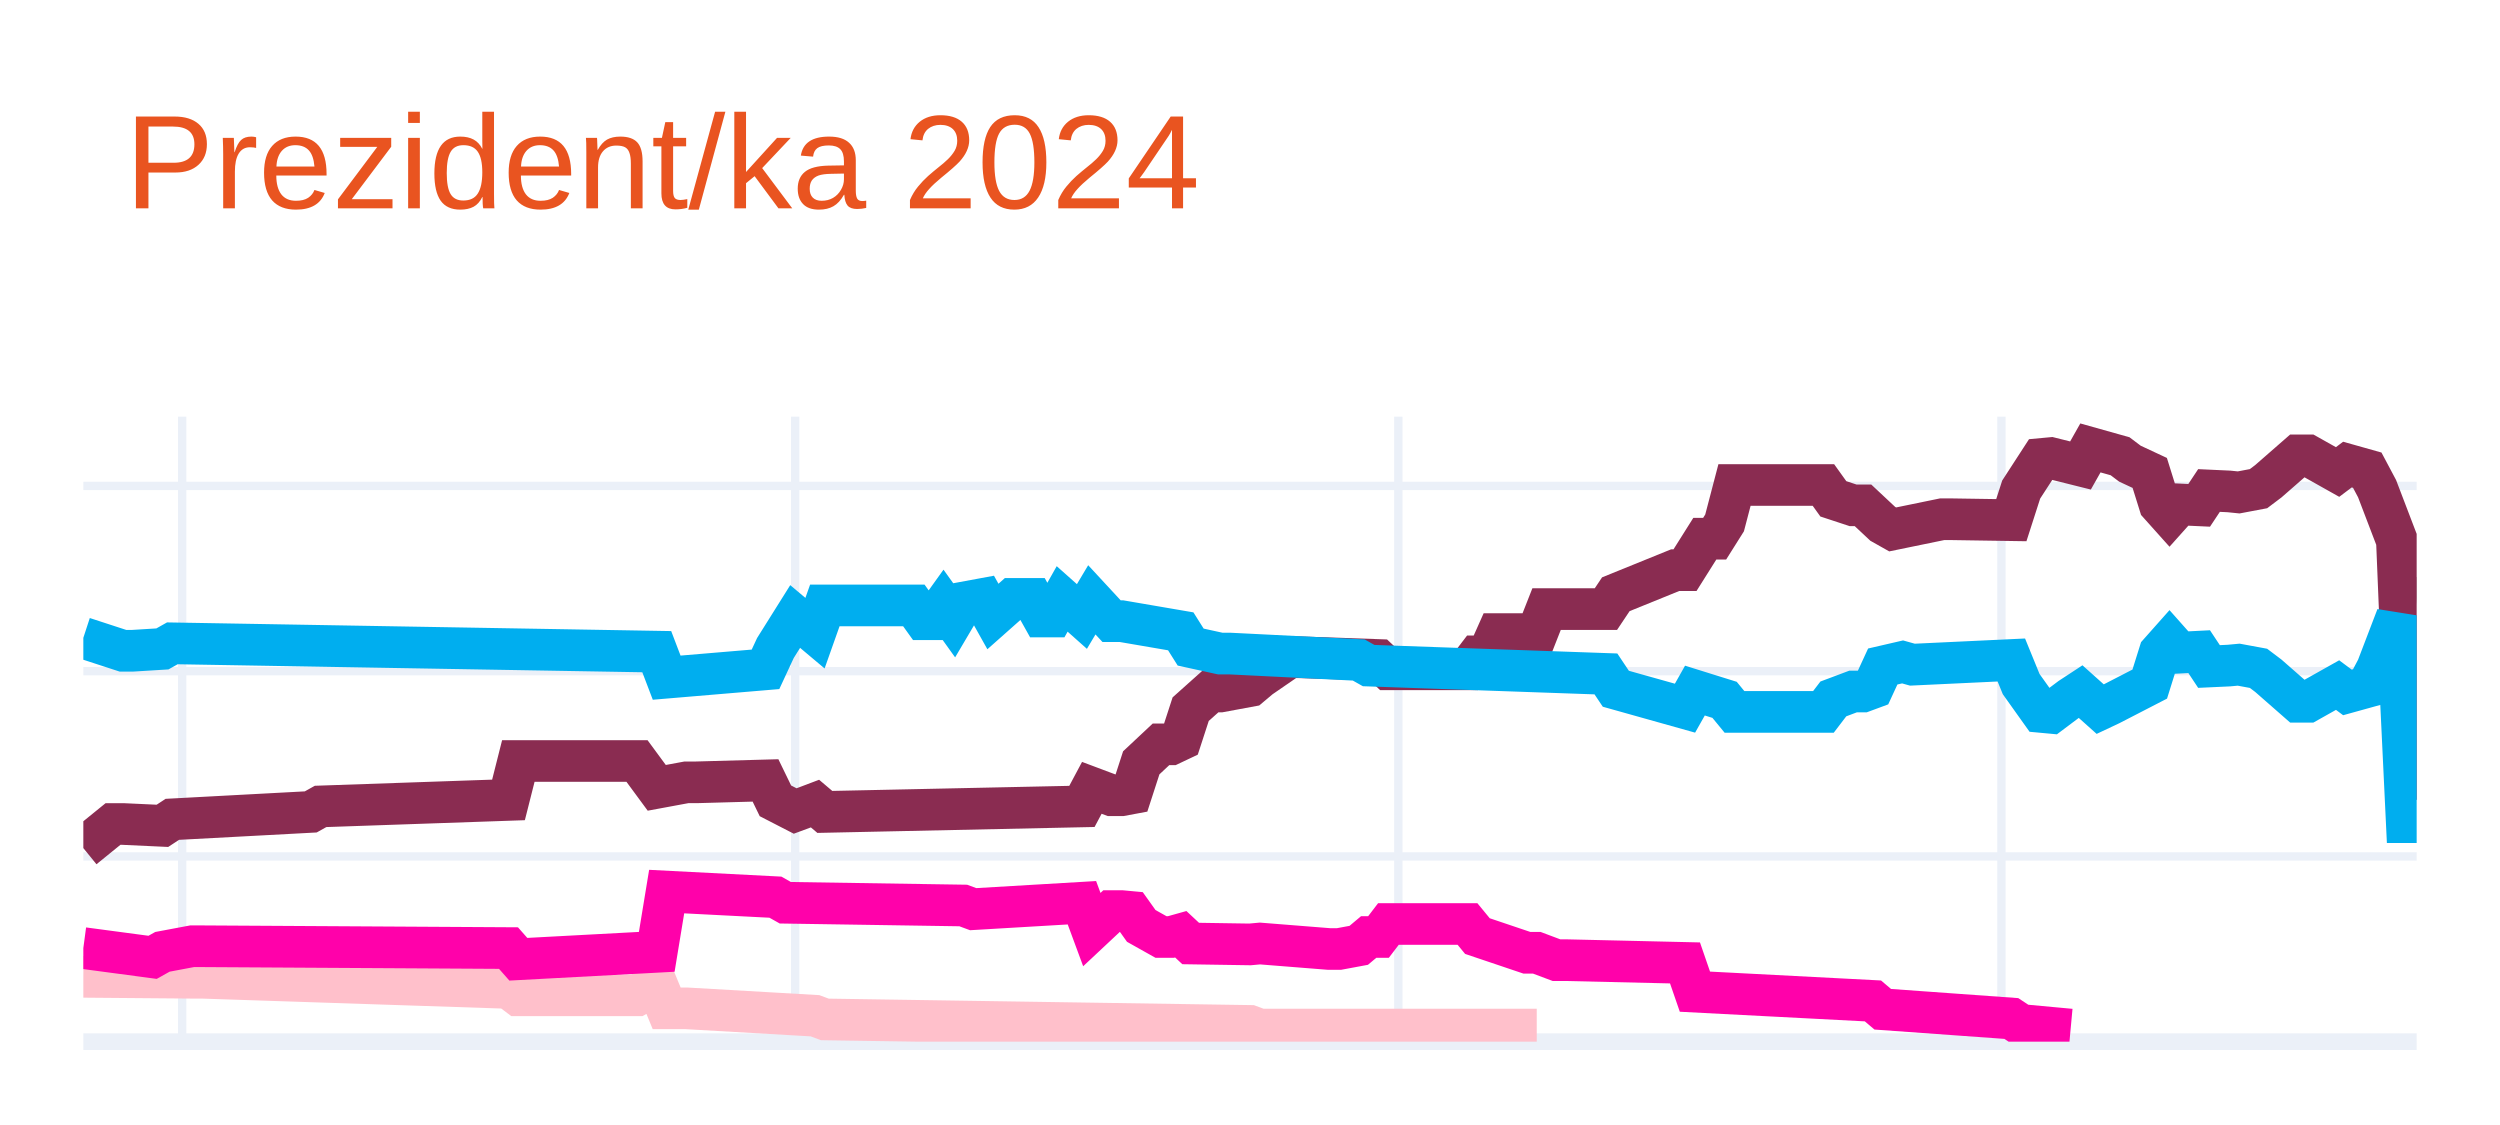
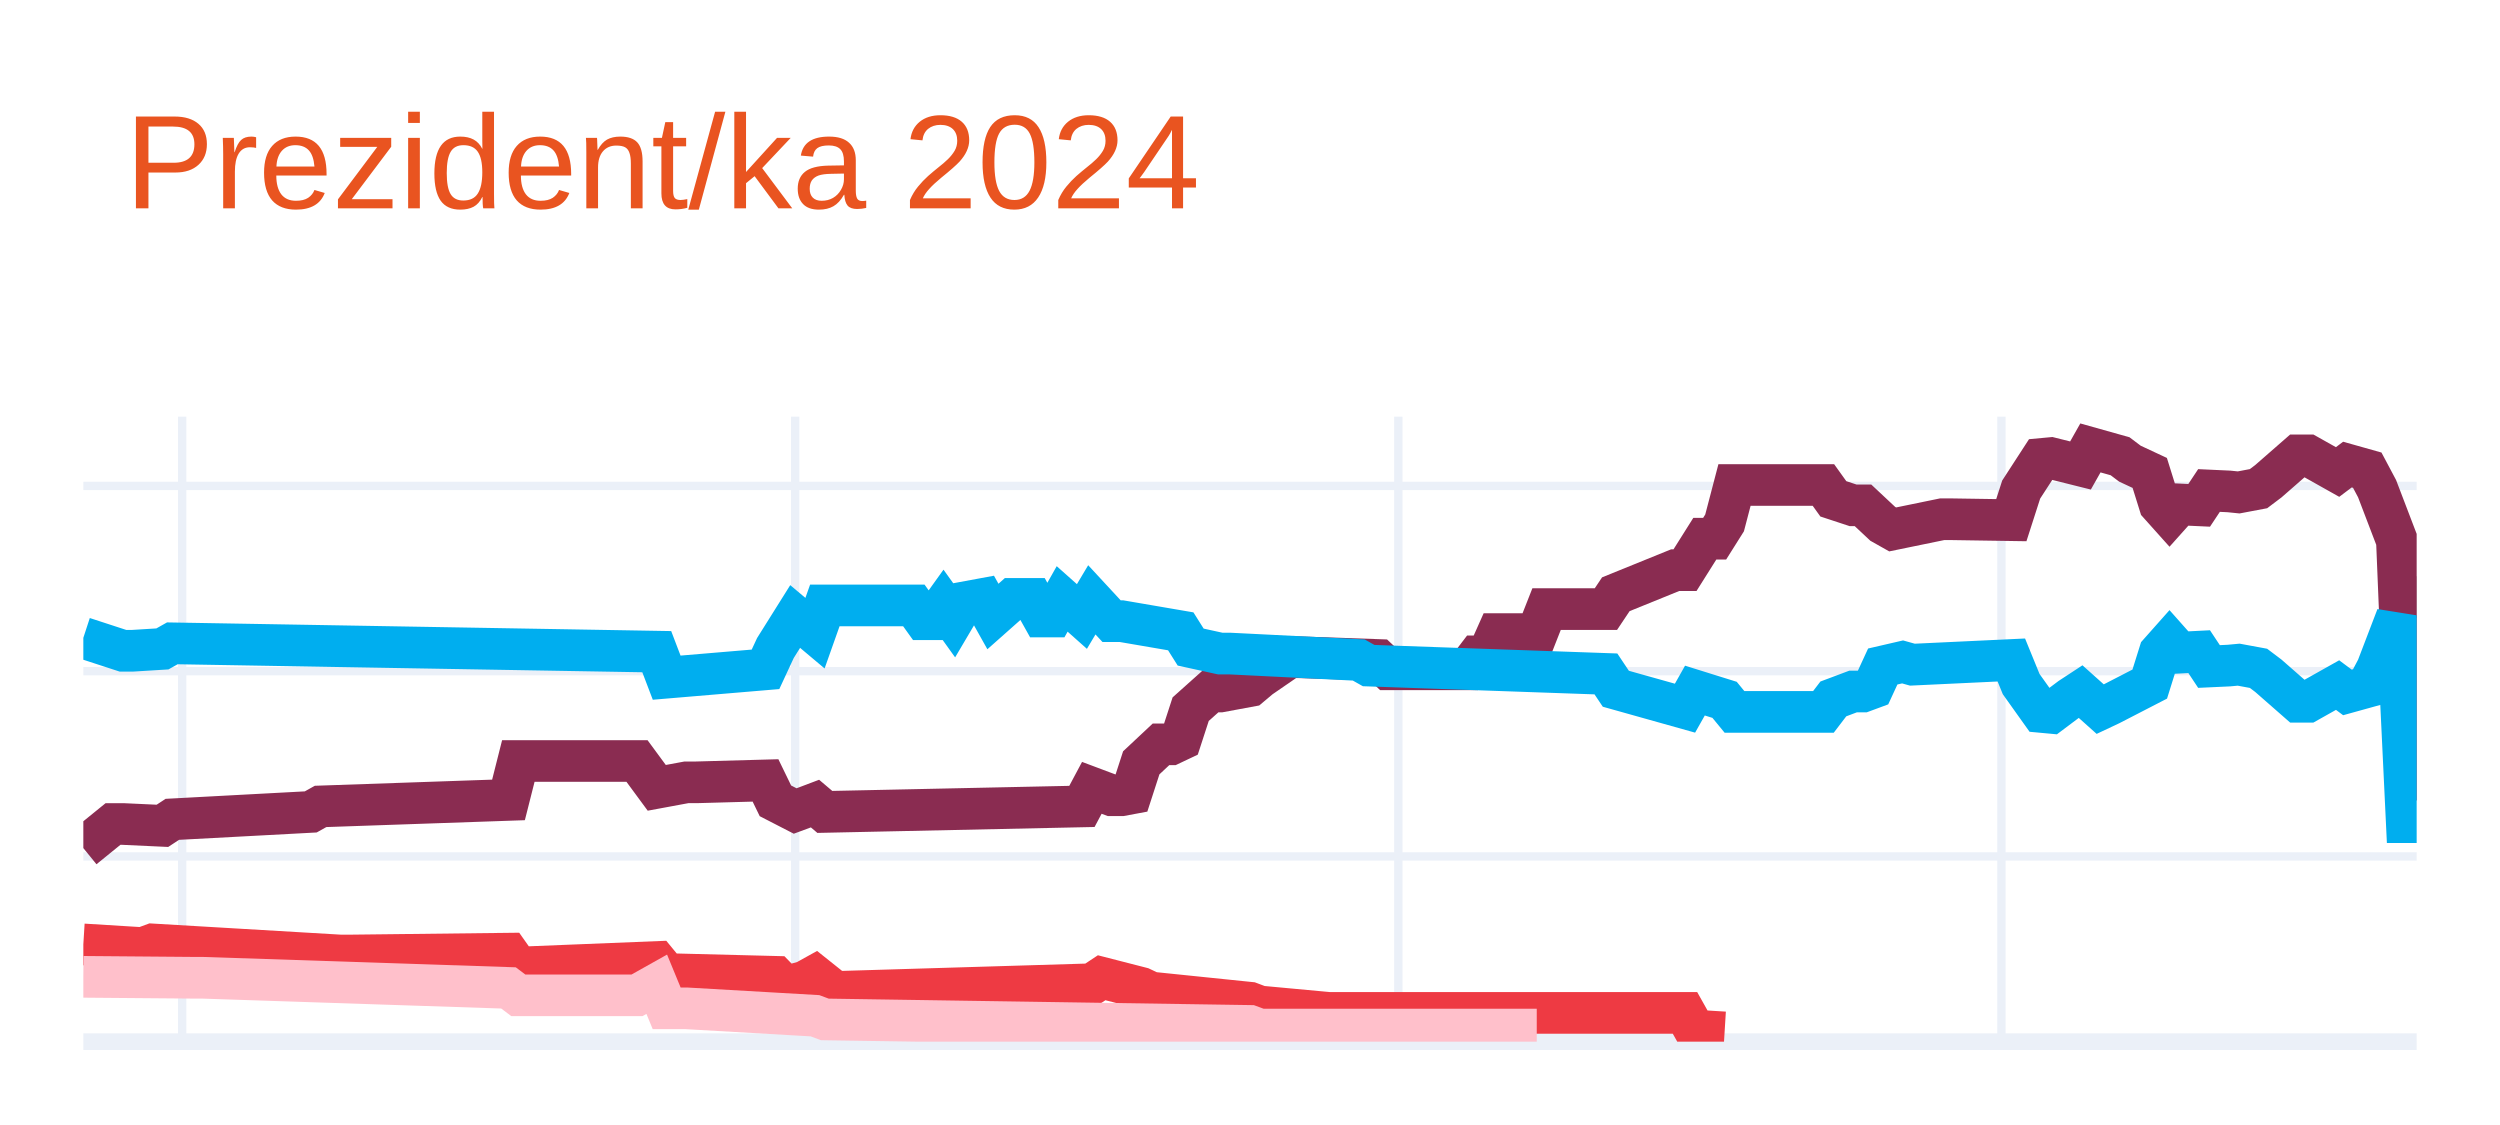
<svg xmlns="http://www.w3.org/2000/svg" class="main-svg" width="300" height="135" style="" viewBox="0 0 300 135">
  <rect x="0" y="0" width="300" height="135" style="fill: rgb(255, 255, 255); fill-opacity: 1;" />
-   <defs id="defs-863a7d">
+   <defs id="defs-58863e">
    <g class="clips">
-       <clipPath id="clip863a7dxyplot" class="plotclip">
+       <clipPath id="clip58863exyplot" class="plotclip">
        <rect width="280" height="75" />
      </clipPath>
-       <clipPath class="axesclip" id="clip863a7dx">
+       <clipPath class="axesclip" id="clip58863ex">
        <rect x="10" y="0" width="280" height="135" />
      </clipPath>
-       <clipPath class="axesclip" id="clip863a7dy">
+       <clipPath class="axesclip" id="clip58863ey">
        <rect x="0" y="50" width="300" height="75" />
      </clipPath>
-       <clipPath class="axesclip" id="clip863a7dxy">
+       <clipPath class="axesclip" id="clip58863exy">
        <rect x="10" y="50" width="280" height="75" />
      </clipPath>
    </g>
    <g class="gradients" />
    <g class="patterns" />
  </defs>
  <g class="bglayer" />
  <g class="layer-below">
    <g class="imagelayer" />
    <g class="shapelayer" />
  </g>
  <g class="cartesianlayer">
    <g class="subplot xy">
      <g class="layer-subplot">
        <g class="shapelayer" />
        <g class="imagelayer" />
      </g>
      <g class="minor-gridlayer">
        <g class="x" />
        <g class="y" />
      </g>
      <g class="gridlayer">
        <g class="x">
          <path class="xgrid crisp" transform="translate(21.86,0)" d="M0,50v75" style="stroke: rgb(235, 240, 248); stroke-opacity: 1; stroke-width: 1px;" />
          <path class="xgrid crisp" transform="translate(95.42,0)" d="M0,50v75" style="stroke: rgb(235, 240, 248); stroke-opacity: 1; stroke-width: 1px;" />
          <path class="xgrid crisp" transform="translate(167.8,0)" d="M0,50v75" style="stroke: rgb(235, 240, 248); stroke-opacity: 1; stroke-width: 1px;" />
          <path class="xgrid crisp" transform="translate(240.17,0)" d="M0,50v75" style="stroke: rgb(235, 240, 248); stroke-opacity: 1; stroke-width: 1px;" />
        </g>
        <g class="y">
          <path class="ygrid crisp" transform="translate(0,102.77)" d="M10,0h280" style="stroke: rgb(235, 240, 248); stroke-opacity: 1; stroke-width: 1px;" />
          <path class="ygrid crisp" transform="translate(0,80.54)" d="M10,0h280" style="stroke: rgb(235, 240, 248); stroke-opacity: 1; stroke-width: 1px;" />
          <path class="ygrid crisp" transform="translate(0,58.31)" d="M10,0h280" style="stroke: rgb(235, 240, 248); stroke-opacity: 1; stroke-width: 1px;" />
        </g>
      </g>
      <g class="zerolinelayer">
        <path class="yzl zl crisp" transform="translate(0,125)" d="M10,0h280" style="stroke: rgb(235, 240, 248); stroke-opacity: 1; stroke-width: 2px;" />
      </g>
      <path class="xlines-below" />
      <path class="ylines-below" />
      <g class="overlines-below" />
      <g class="xaxislayer-below" />
      <g class="yaxislayer-below" />
      <g class="overaxes-below" />
-       <g class="plot" transform="translate(10,50)" clip-path="url(#clip863a7dxyplot)">
+       <g class="plot" transform="translate(10,50)" clip-path="url(#clip58863exyplot)">
        <g class="scatterlayer mlayer">
-           <g class="trace scatter tracece8c77" style="stroke-miterlimit: 2; opacity: 1;">
+           <g class="trace scatter trace557aa6" style="stroke-miterlimit: 2; opacity: 1;">
            <g class="fills" />
            <g class="errorbars" />
            <g class="lines">
-               <path class="js-line" d="M278.81,21.65L280,21.76" style="vector-effect: none; fill: none; stroke: rgb(187, 187, 187); stroke-opacity: 1; stroke-width: 5px; opacity: 1;" />
+               <path class="js-line" d="M278.81,21.65L280,21.65" style="vector-effect: none; fill: none; stroke: rgb(187, 187, 187); stroke-opacity: 1; stroke-width: 5px; opacity: 1;" />
            </g>
            <g class="points" />
            <g class="text" />
          </g>
-           <g class="trace scatter trace4c3612" style="stroke-miterlimit: 2; opacity: 1;">
+           <g class="trace scatter trace1847c7" style="stroke-miterlimit: 2; opacity: 1;">
            <g class="fills" />
            <g class="errorbars" />
            <g class="lines">
-               <path class="js-line" d="M0,51.77L3.56,48.88L4.75,48.88L9.49,49.1L10.68,48.32L27.29,47.43L28.47,46.77L51.02,45.99L52.2,41.32L66.44,41.32L68.81,44.54L72.37,43.88L73.56,43.88L81.86,43.65L83.05,46.1L85.42,47.32L86.61,46.88L87.8,46.43L88.98,47.43L119.83,46.77L121.02,44.54L123.39,45.43L124.58,45.43L125.76,45.21L126.95,41.54L129.32,39.32L130.51,39.32L131.69,38.76L132.88,35.1L135.25,32.98L136.44,32.98L140,32.32L141.19,31.32L144.75,28.87L145.93,28.87L155.42,29.2L156.61,30.32L166.1,30.32L167.29,28.76L168.47,28.76L169.66,26.09L174.41,26.09L175.59,23.09L182.71,23.09L183.9,21.31L191.02,18.42L192.2,18.42L194.58,14.64L195.76,14.64L196.95,12.75L198.14,8.2L208.81,8.2L210,9.86L212.37,10.64L213.56,10.64L215.93,12.86L217.12,13.53L223.05,12.31L224.24,12.31L231.36,12.42L232.54,8.75L234.92,5.08L236.1,4.97L239.66,5.86L240.85,3.75L244.41,4.75L245.59,5.64L247.97,6.75L249.15,10.53L250.34,11.86L251.53,10.53L253.9,10.64L255.08,8.86L257.46,8.97L258.64,9.09L261.02,8.64L262.2,7.75L265.76,4.64L266.95,4.64L270.51,6.64L271.69,5.75L274.07,6.42L275.25,8.64L277.63,14.87L278.81,43.65L280,43.43" style="vector-effect: none; fill: none; stroke: rgb(138, 44, 81); stroke-opacity: 1; stroke-width: 5px; opacity: 1;" />
+               <path class="js-line" d="M0,51.77L3.56,48.88L4.75,48.88L9.49,49.1L10.68,48.32L27.29,47.43L28.47,46.77L51.02,45.99L52.2,41.32L66.44,41.32L68.81,44.54L72.37,43.88L73.56,43.88L81.86,43.65L83.05,46.1L85.42,47.32L86.61,46.88L87.8,46.43L88.98,47.43L119.83,46.77L121.02,44.54L123.39,45.43L124.58,45.43L125.76,45.21L126.95,41.54L129.32,39.32L130.51,39.32L131.69,38.76L132.88,35.1L135.25,32.98L136.44,32.98L140,32.32L141.19,31.32L144.75,28.87L145.93,28.87L155.42,29.2L156.61,30.32L166.1,30.32L167.29,28.76L168.47,28.76L169.66,26.09L174.41,26.09L175.59,23.09L182.71,23.09L183.9,21.31L191.02,18.42L192.2,18.42L194.58,14.64L195.76,14.64L196.95,12.75L198.14,8.2L208.81,8.2L210,9.86L212.37,10.64L213.56,10.64L215.93,12.86L217.12,13.53L223.05,12.31L224.24,12.31L231.36,12.42L232.54,8.75L234.92,5.08L236.1,4.97L239.66,5.86L240.85,3.75L244.41,4.75L245.59,5.64L247.97,6.75L249.15,10.53L250.34,11.86L251.53,10.53L253.9,10.64L255.08,8.86L257.46,8.97L258.64,9.09L261.02,8.64L262.2,7.75L265.76,4.64L266.95,4.64L270.51,6.64L271.69,5.75L274.07,6.42L275.25,8.64L277.63,14.87L278.81,43.65L280,43.54" style="vector-effect: none; fill: none; stroke: rgb(138, 44, 81); stroke-opacity: 1; stroke-width: 5px; opacity: 1;" />
            </g>
            <g class="points" />
            <g class="text" />
          </g>
-           <g class="trace scatter tracee767fe" style="stroke-miterlimit: 2; opacity: 1;">
+           <g class="trace scatter tracebe3578" style="stroke-miterlimit: 2; opacity: 1;">
            <g class="fills" />
            <g class="errorbars" />
            <g class="lines">
              <path class="js-line" d="M0,26.54L4.75,28.09L5.93,28.09L9.49,27.87L10.68,27.2L68.81,28.2L70,31.32L81.86,30.32L83.05,27.76L85.42,23.98L86.61,24.98L87.8,25.98L88.98,22.65L99.66,22.65L100.85,24.31L102.03,24.31L103.22,22.65L104.41,24.31L105.59,22.31L107.97,21.87L109.15,23.98L111.53,21.87L112.71,21.87L113.9,21.87L115.08,23.98L116.27,23.98L117.46,21.87L119.83,23.98L121.02,21.98L123.39,24.54L124.58,24.54L131.69,25.76L132.88,27.65L136.44,28.43L137.63,28.43L153.05,29.2L154.24,29.87L182.71,30.87L183.9,32.65L192.2,34.98L193.39,32.87L196.95,33.98L198.14,35.43L208.81,35.43L210,33.87L212.37,32.98L213.56,32.98L214.75,32.54L215.93,29.98L218.31,29.43L219.49,29.76L231.36,29.2L232.54,32.09L234.92,35.43L236.1,35.54L238.47,33.76L239.66,32.98L242.03,35.1L243.22,34.54L247.97,32.09L249.15,28.32L250.34,26.98L251.53,28.32L253.9,28.2L255.08,29.98L257.46,29.87L258.64,29.76L261.02,30.2L262.2,31.09L265.76,34.21L266.95,34.21L270.51,32.21L271.69,33.09L274.07,32.43L275.25,30.2L277.63,23.98L278.81,48.66L280,48.66" style="vector-effect: none; fill: none; stroke: rgb(0, 174, 239); stroke-opacity: 1; stroke-width: 5px; opacity: 1;" />
            </g>
            <g class="points" />
            <g class="text" />
          </g>
-           <g class="trace scatter tracee9ff8b" style="stroke-miterlimit: 2; opacity: 1;">
+           <g class="trace scatter traceeadddc" style="stroke-miterlimit: 2; opacity: 1;">
+             <g class="fills" />
+             <g class="errorbars" />
+             <g class="lines">
+               <path class="js-line" d="M0,63.33L7.12,63.77L8.31,63.33L30.85,64.66L32.03,64.66L51.02,64.44L52.2,66.11L68.81,65.44L70,66.89L83.05,67.22L84.24,68.44L86.61,67.77L87.8,67.11L90.17,69L91.36,69L121.02,68.11L122.2,67.33L126.95,68.55L128.14,69.11L140,70.33L141.19,70.78L149.49,71.55L150.68,71.55L192.2,71.55L193.39,73.67L196.95,73.89" style="vector-effect: none; fill: none; stroke: rgb(238, 58, 67); stroke-opacity: 1; stroke-width: 5px; opacity: 1;" />
+             </g>
+             <g class="points" />
+             <g class="text" />
+           </g>
+           <g class="trace scatter trace76ef39" style="stroke-miterlimit: 2; opacity: 1;">
            <g class="fills" />
            <g class="errorbars" />
            <g class="lines">
              <path class="js-line" d="M0,67.22L13.05,67.33L14.24,67.33L51.02,68.55L52.2,69.44L66.44,69.44L68.81,68.11L70,71L72.37,71L87.8,71.89L88.98,72.33L140,73.11L141.19,73.55L174.41,73.55" style="vector-effect: none; fill: none; stroke: rgb(255, 192, 203); stroke-opacity: 1; stroke-width: 5px; opacity: 1;" />
-             </g>
-             <g class="points" />
-             <g class="text" />
-           </g>
-           <g class="trace scatter trace658524" style="stroke-miterlimit: 2; opacity: 1;">
-             <g class="fills" />
-             <g class="errorbars" />
-             <g class="lines">
-               <path class="js-line" d="M0,63.77L8.31,64.88L9.49,64.22L13.05,63.55L14.24,63.55L51.02,63.77L52.2,65.11L68.81,64.22L70,56.99L83.05,57.66L84.24,58.33L105.59,58.66L106.78,59.1L119.83,58.33L121.02,61.55L123.39,59.33L124.58,59.33L125.76,59.44L126.95,61.11L129.32,62.44L130.51,62.44L131.69,62.11L132.88,63.22L140,63.33L141.19,63.22L149.49,63.88L150.68,63.88L153.05,63.44L154.24,62.44L155.42,62.44L156.61,60.88L166.1,60.88L167.29,62.33L173.22,64.33L174.41,64.33L176.78,65.22L177.97,65.22L192.2,65.55L193.39,69L214.75,70.11L215.93,71.11L231.36,72.22L232.54,73L238.47,73.55" style="vector-effect: none; fill: none; stroke: rgb(255, 1, 170); stroke-opacity: 1; stroke-width: 5px; opacity: 1;" />
            </g>
            <g class="points" />
            <g class="text" />
          </g>
        </g>
      </g>
      <g class="overplot" />
      <path class="xlines-above crisp" d="M0,0" style="fill: none;" />
      <path class="ylines-above crisp" d="M0,0" style="fill: none;" />
      <g class="overlines-above" />
      <g class="xaxislayer-above" />
      <g class="yaxislayer-above" />
      <g class="overaxes-above" />
    </g>
  </g>
  <g class="polarlayer" />
  <g class="smithlayer" />
  <g class="ternarylayer" />
  <g class="geolayer" />
  <g class="funnelarealayer" />
  <g class="pielayer" />
  <g class="iciclelayer" />
  <g class="treemaplayer" />
  <g class="sunburstlayer" />
  <g class="glimages" />
-   <defs id="topdefs-863a7d">
+   <defs id="topdefs-58863e">
    <g class="clips" />
  </defs>
  <g class="layer-above">
    <g class="imagelayer" />
    <g class="shapelayer" />
  </g>
  <g class="infolayer">
    <g class="g-gtitle">
      <text class="gtitle" x="15" y="25" text-anchor="start" dy="0em" style="font-family: Ubuntu, verdana, arial, sans-serif; font-size: 16px; fill: rgb(233, 84, 32); opacity: 1; font-weight: normal; white-space: pre;">Prezident/ka 2024</text>
    </g>
    <g class="g-xtitle" />
    <g class="g-ytitle" />
  </g>
</svg>
